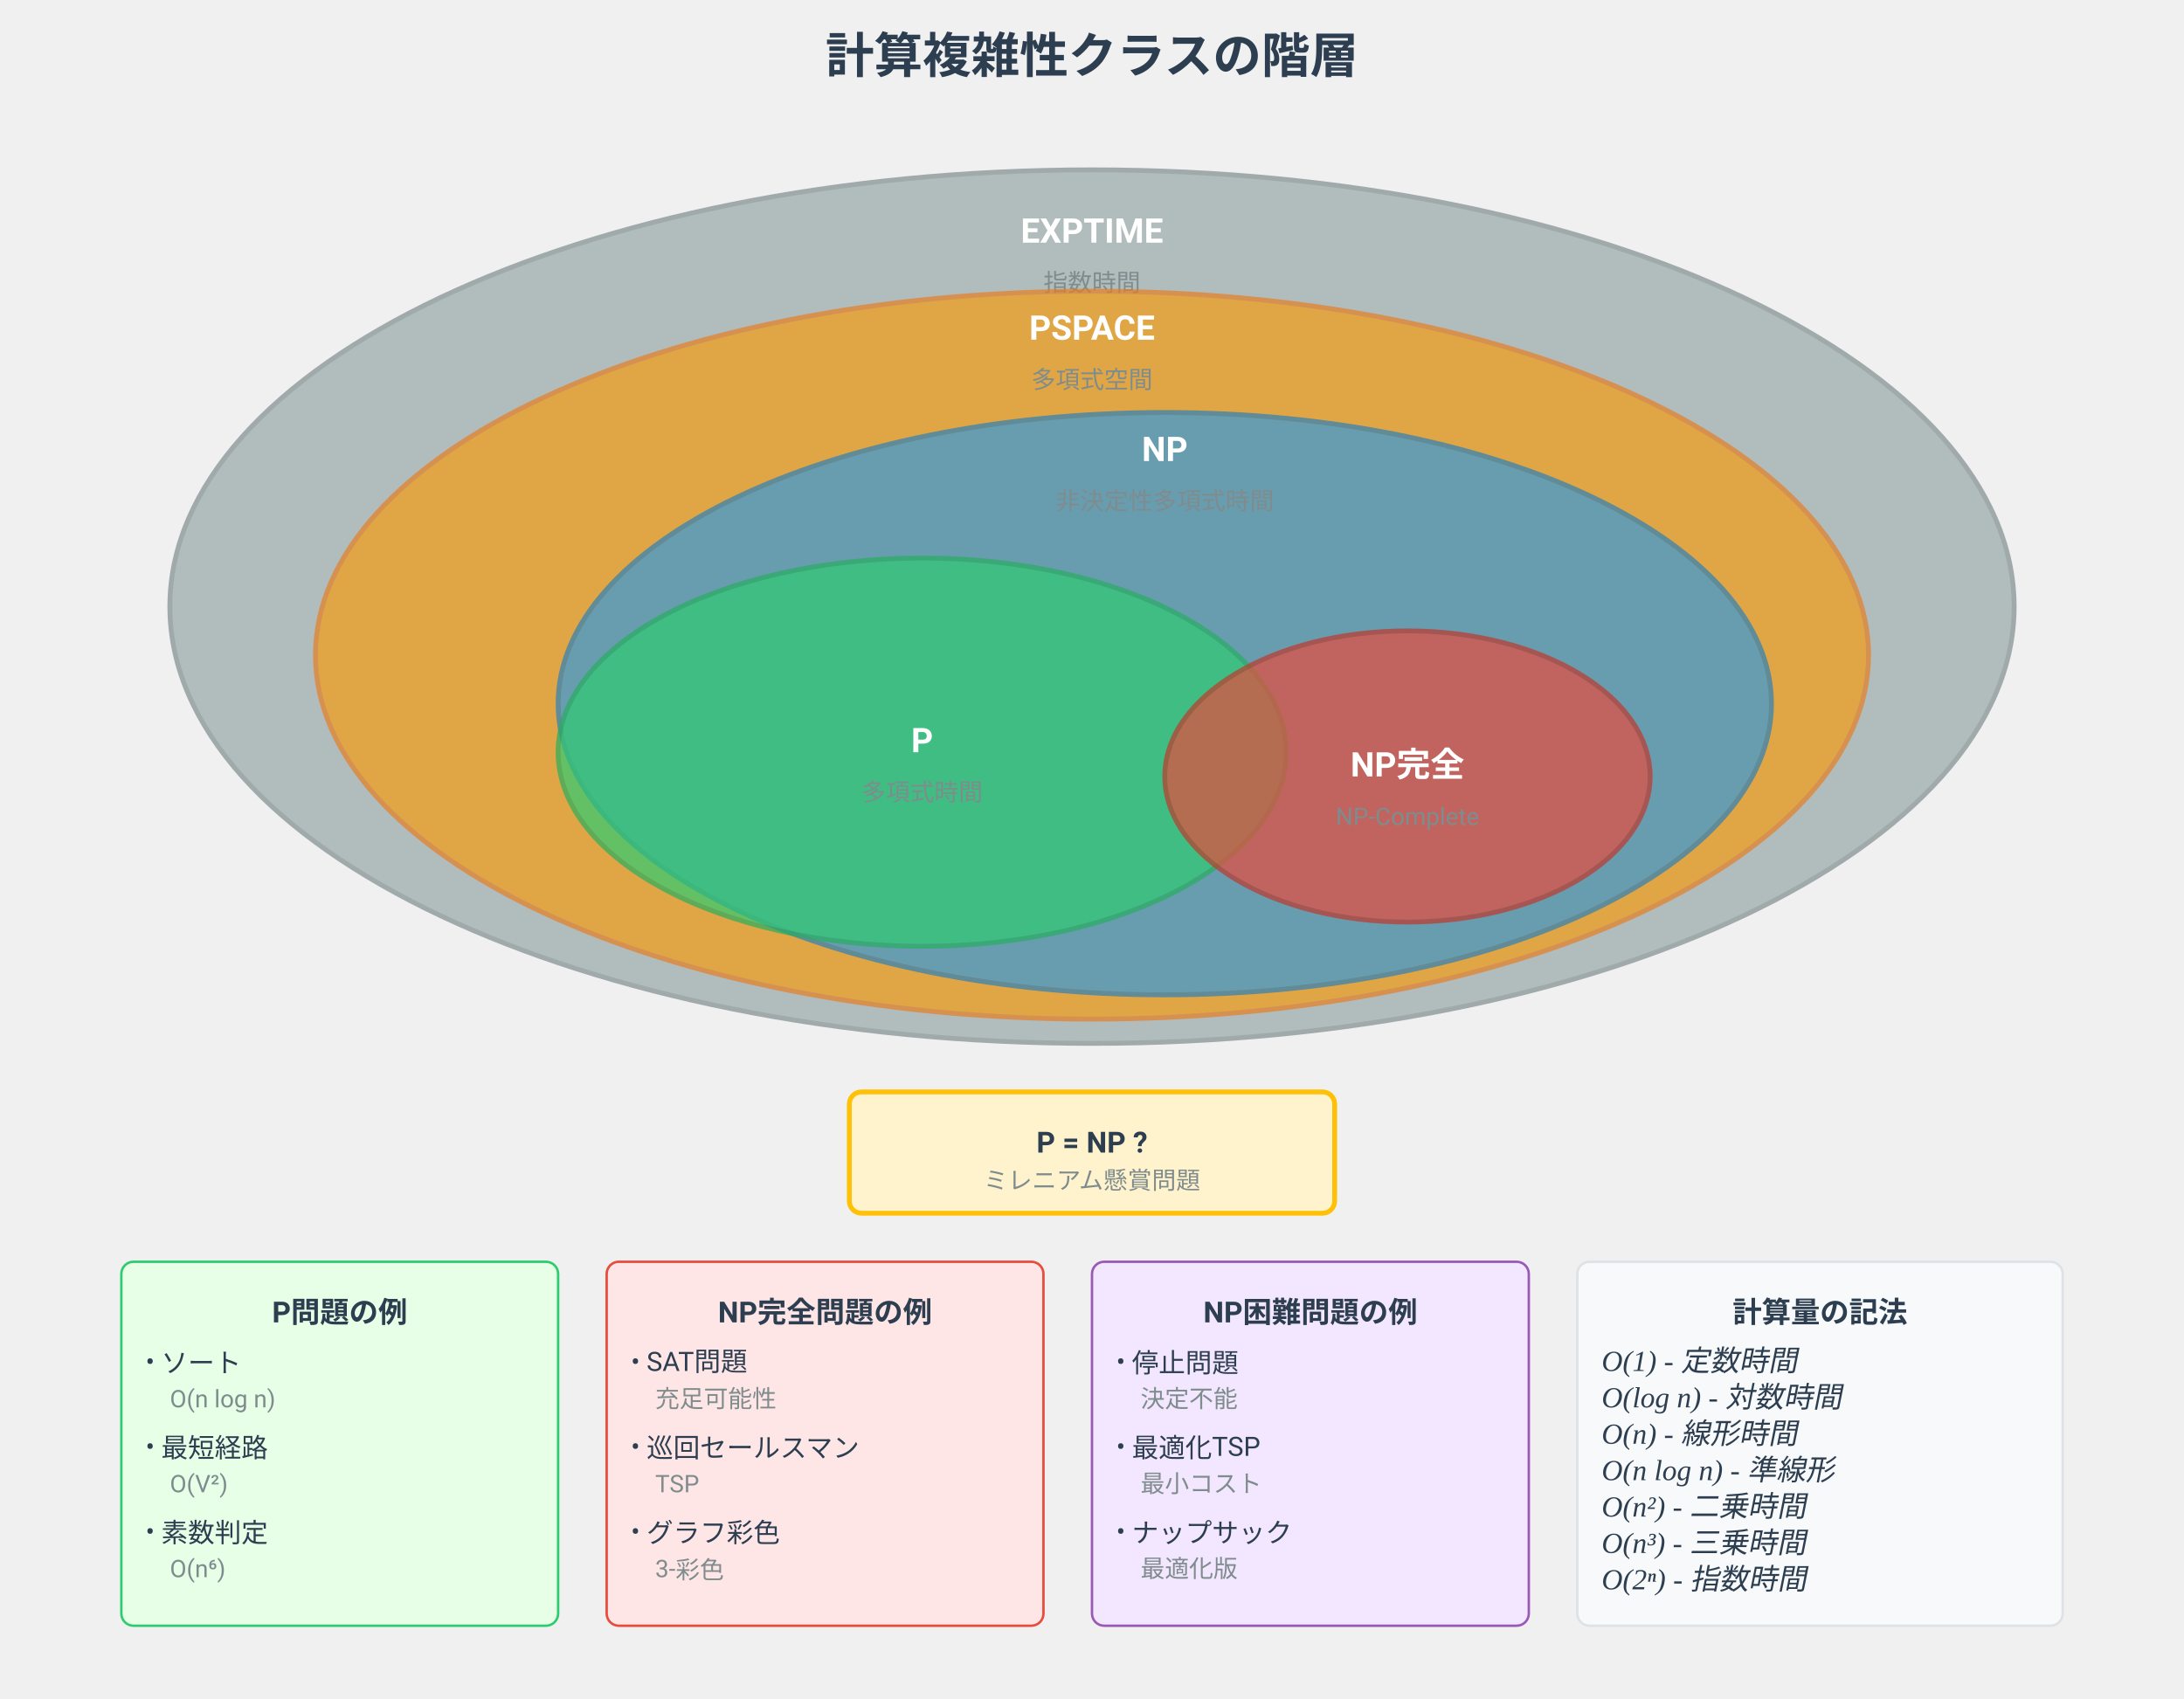
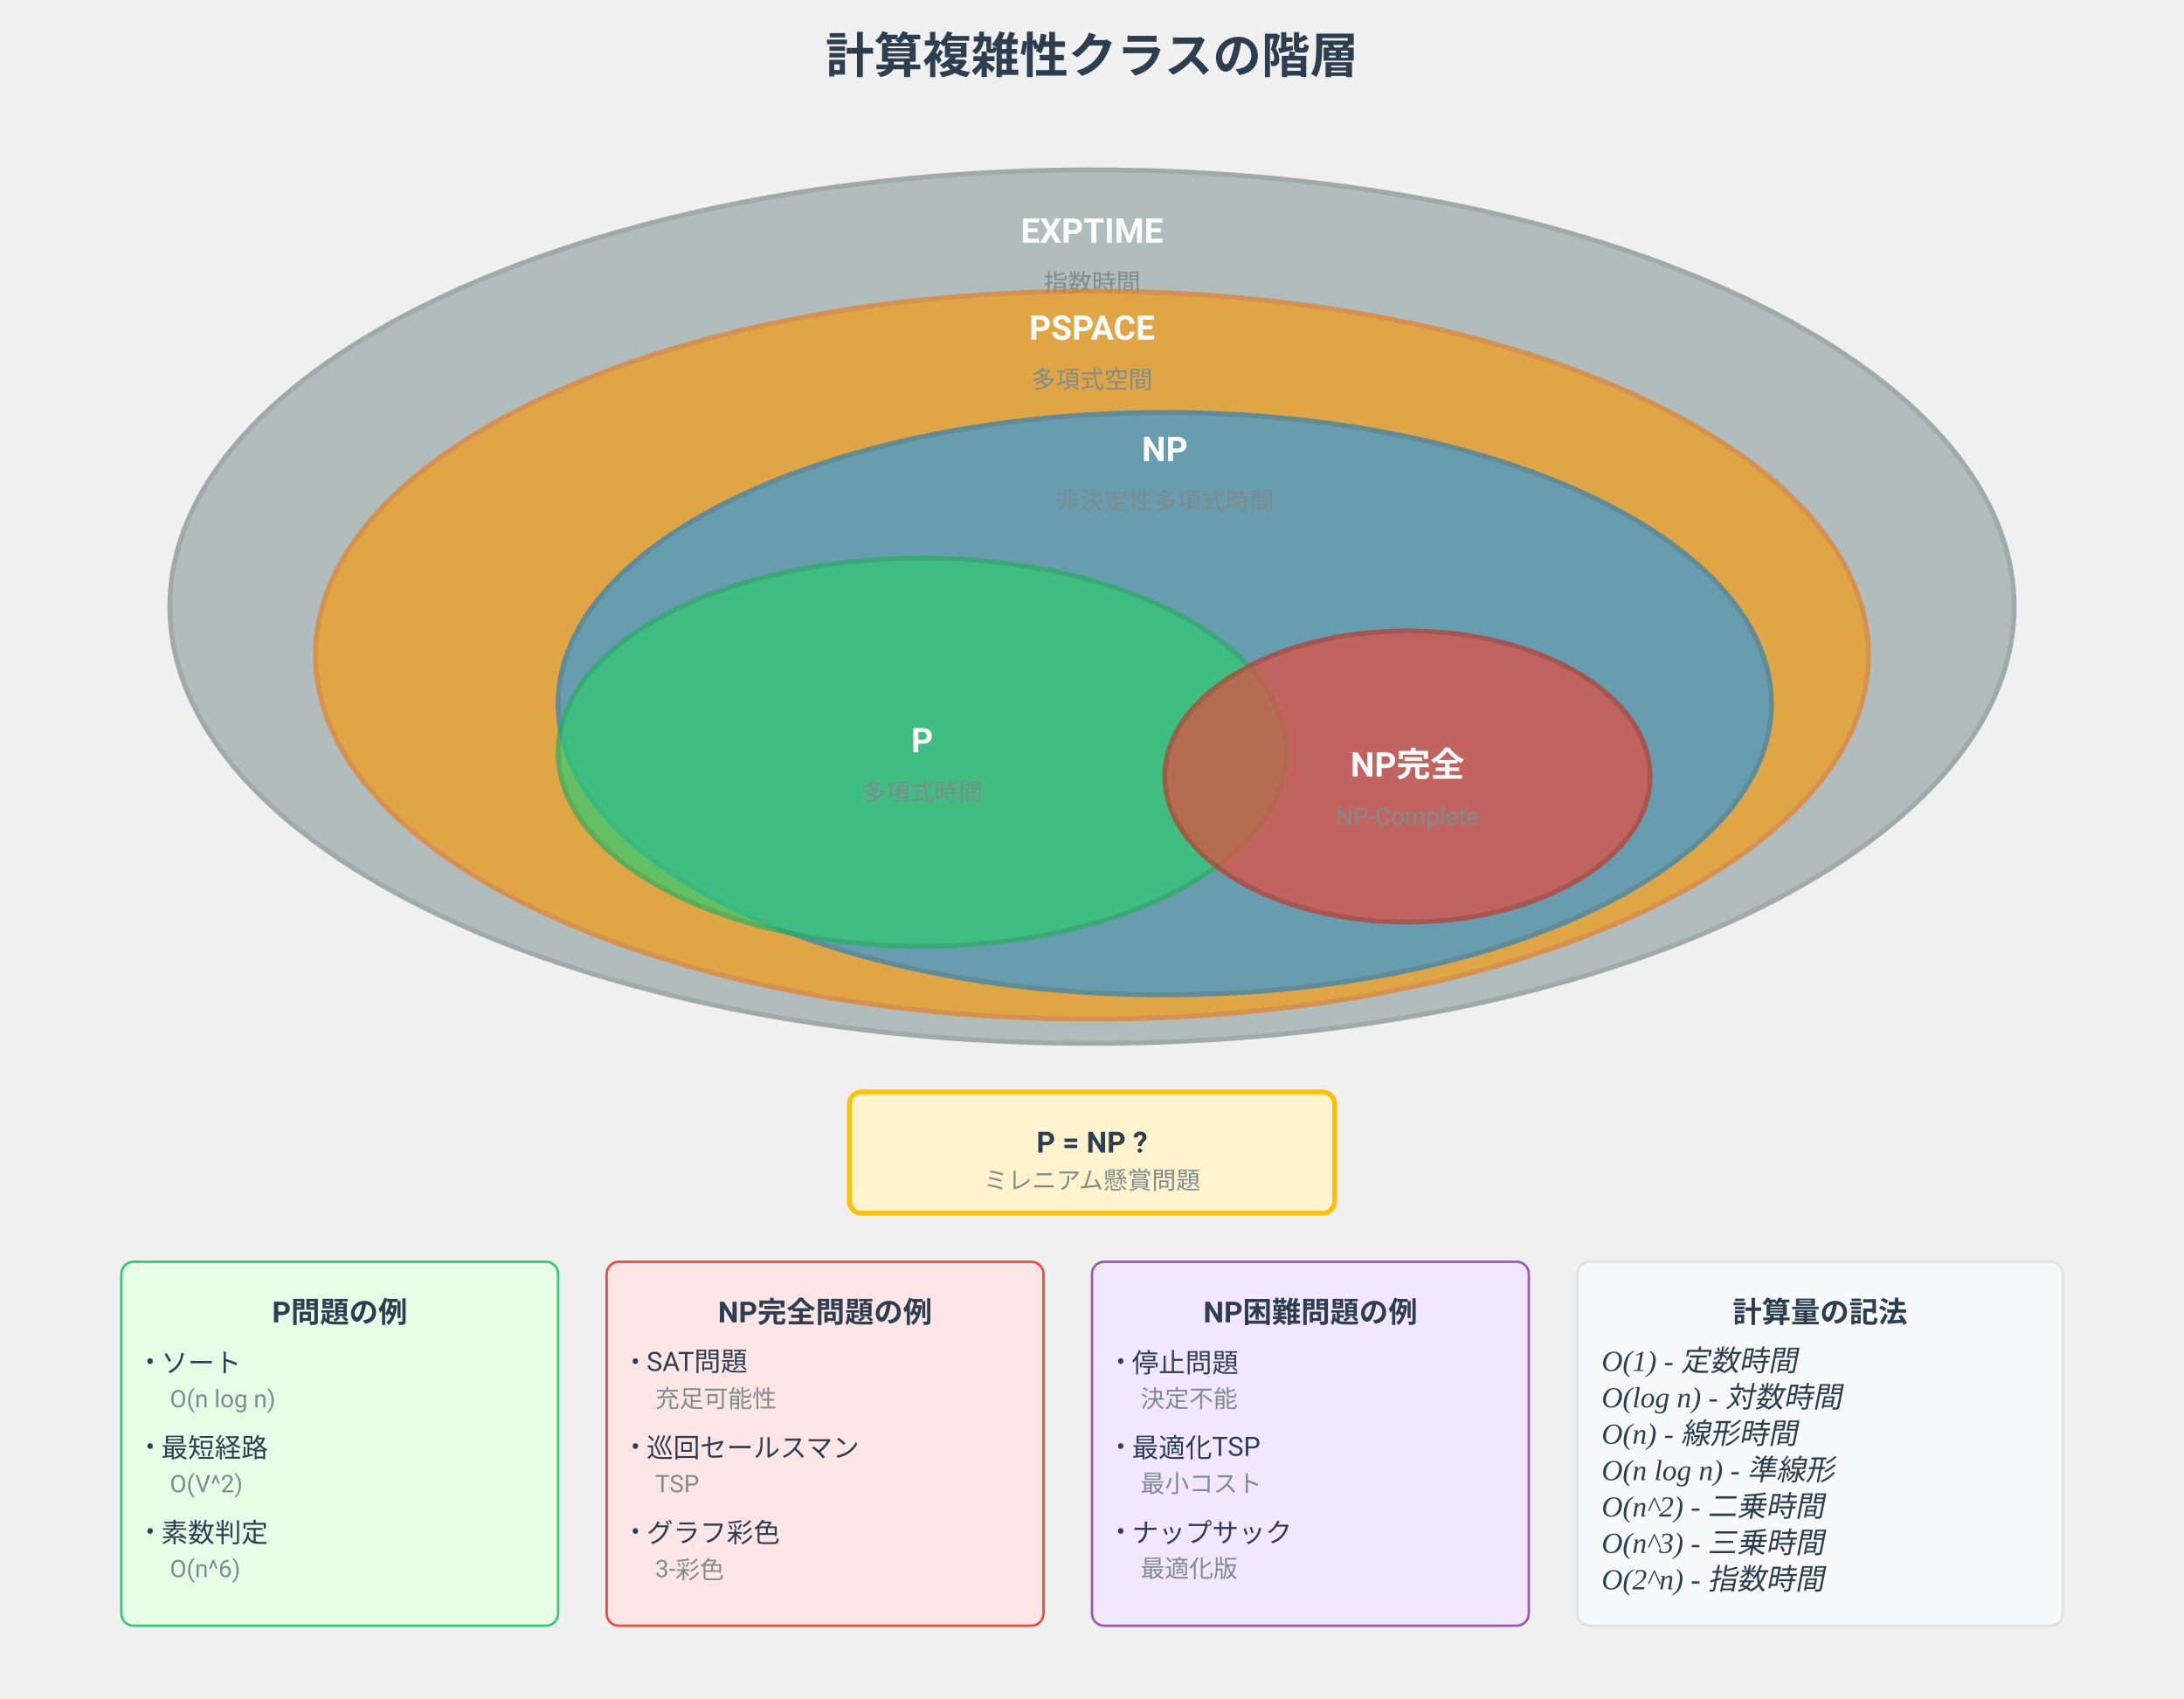
<svg xmlns="http://www.w3.org/2000/svg" width="900" height="700" viewBox="0 0 900 700" role="img" aria-labelledby="title desc">
  <defs>
    <style>
      .title { font-family: -apple-system, BlinkMacSystemFont, 'Segoe UI', Roboto, 'Helvetica Neue', Arial, 'Noto Sans', sans-serif, 'Apple Color Emoji', 'Segoe UI Emoji', 'Segoe UI Symbol', 'Noto Color Emoji'; font-size: 20px; font-weight: bold; fill: #2c3e50; }
      .class-title { font-family: -apple-system, BlinkMacSystemFont, 'Segoe UI', Roboto, 'Helvetica Neue', Arial, 'Noto Sans', sans-serif, 'Apple Color Emoji', 'Segoe UI Emoji', 'Segoe UI Symbol', 'Noto Color Emoji'; font-size: 14px; font-weight: bold; fill: #fff; }
      .section-title { font-family: -apple-system, BlinkMacSystemFont, 'Segoe UI', Roboto, 'Helvetica Neue', Arial, 'Noto Sans', sans-serif, 'Apple Color Emoji', 'Segoe UI Emoji', 'Segoe UI Symbol', 'Noto Color Emoji'; font-size: 12px; font-weight: bold; fill: #2c3e50; }
      .text-content { font-family: -apple-system, BlinkMacSystemFont, 'Segoe UI', Roboto, 'Helvetica Neue', Arial, 'Noto Sans', sans-serif, 'Apple Color Emoji', 'Segoe UI Emoji', 'Segoe UI Symbol', 'Noto Color Emoji'; font-size: 11px; fill: #2c3e50; }
      .small-text { font-family: -apple-system, BlinkMacSystemFont, 'Segoe UI', Roboto, 'Helvetica Neue', Arial, 'Noto Sans', sans-serif, 'Apple Color Emoji', 'Segoe UI Emoji', 'Segoe UI Symbol', 'Noto Color Emoji'; font-size: 10px; fill: #7f8c8d; }
      .math-text { font-family: 'Times New Roman', serif; font-size: 12px; fill: #2c3e50; font-style: italic; }
      .p-class { fill: #2ecc71; stroke: #27ae60; stroke-width: 2; opacity: 0.7; }
      .np-class { fill: #3498db; stroke: #2980b9; stroke-width: 2; opacity: 0.7; }
      .np-complete { fill: #e74c3c; stroke: #c0392b; stroke-width: 2; opacity: 0.7; }
      .np-hard { fill: #9b59b6; stroke: #8e44ad; stroke-width: 2; opacity: 0.7; }
      .pspace-class { fill: #f39c12; stroke: #e67e22; stroke-width: 2; opacity: 0.7; }
      .exptime-class { fill: #95a5a6; stroke: #7f8c8d; stroke-width: 2; opacity: 0.7; }
      .component { fill: #fff; stroke: #95a5a6; stroke-width: 1; }
      .inclusion-arrow { stroke: #34495e; stroke-width: 2; fill: none; marker-end: url(#arrowhead); }
    </style>
    <marker id="arrowhead" markerWidth="10" markerHeight="10" refX="9" refY="3" orient="auto">
      <polygon points="0 0, 10 3, 0 6" fill="#34495e" />
    </marker>
  </defs>
  <text x="450" y="30" class="title" text-anchor="middle">計算複雑性クラスの階層</text>
  <g id="hierarchy">
    <ellipse cx="450" cy="250" rx="380" ry="180" class="exptime-class" />
    <text x="450" y="100" class="class-title" text-anchor="middle">EXPTIME</text>
    <text x="450" y="120" class="small-text" text-anchor="middle">指数時間</text>
    <ellipse cx="450" cy="270" rx="320" ry="150" class="pspace-class" />
    <text x="450" y="140" class="class-title" text-anchor="middle">PSPACE</text>
    <text x="450" y="160" class="small-text" text-anchor="middle">多項式空間</text>
    <ellipse cx="480" cy="290" rx="250" ry="120" class="np-class" />
    <text x="480" y="190" class="class-title" text-anchor="middle">NP</text>
    <text x="480" y="210" class="small-text" text-anchor="middle">非決定性多項式時間</text>
    <ellipse cx="380" cy="310" rx="150" ry="80" class="p-class" />
    <text x="380" y="310" class="class-title" text-anchor="middle">P</text>
    <text x="380" y="330" class="small-text" text-anchor="middle">多項式時間</text>
    <ellipse cx="580" cy="320" rx="100" ry="60" class="np-complete" />
    <text x="580" y="320" class="class-title" text-anchor="middle">NP完全</text>
    <text x="580" y="340" class="small-text" text-anchor="middle">NP-Complete</text>
  </g>
  <g id="pvsnp">
    <rect x="350" y="450" width="200" height="50" fill="#fff3cd" stroke="#ffc107" stroke-width="2" rx="5" />
    <text x="450" y="475" class="section-title" text-anchor="middle">P = NP ?</text>
    <text x="450" y="490" class="small-text" text-anchor="middle">ミレニアム懸賞問題</text>
  </g>
  <g id="problems">
    <rect x="50" y="520" width="180" height="150" fill="#e6ffe6" stroke="#2ecc71" stroke-width="1" rx="5" />
    <text x="140" y="545" class="section-title" text-anchor="middle">P問題の例</text>
    <text x="60" y="565" class="text-content">• ソート</text>
    <text x="70" y="580" class="small-text">O(n log n)</text>
    <text x="60" y="600" class="text-content">• 最短経路</text>
-     <text x="70" y="615" class="small-text">O(V²)</text>
+     <text x="70" y="615" class="small-text">O(V^2)</text>
    <text x="60" y="635" class="text-content">• 素数判定</text>
-     <text x="70" y="650" class="small-text">O(n⁶)</text>
+     <text x="70" y="650" class="small-text">O(n^6)</text>
    <rect x="250" y="520" width="180" height="150" fill="#ffe6e6" stroke="#e74c3c" stroke-width="1" rx="5" />
    <text x="340" y="545" class="section-title" text-anchor="middle">NP完全問題の例</text>
    <text x="260" y="565" class="text-content">• SAT問題</text>
    <text x="270" y="580" class="small-text">充足可能性</text>
    <text x="260" y="600" class="text-content">• 巡回セールスマン</text>
    <text x="270" y="615" class="small-text">TSP</text>
    <text x="260" y="635" class="text-content">• グラフ彩色</text>
    <text x="270" y="650" class="small-text">3-彩色</text>
    <rect x="450" y="520" width="180" height="150" fill="#f3e6ff" stroke="#9b59b6" stroke-width="1" rx="5" />
    <text x="540" y="545" class="section-title" text-anchor="middle">NP困難問題の例</text>
    <text x="460" y="565" class="text-content">• 停止問題</text>
    <text x="470" y="580" class="small-text">決定不能</text>
    <text x="460" y="600" class="text-content">• 最適化TSP</text>
    <text x="470" y="615" class="small-text">最小コスト</text>
    <text x="460" y="635" class="text-content">• ナップサック</text>
    <text x="470" y="650" class="small-text">最適化版</text>
    <rect x="650" y="520" width="200" height="150" fill="#f8f9fa" stroke="#dee2e6" stroke-width="1" rx="5" />
    <text x="750" y="545" class="section-title" text-anchor="middle">計算量の記法</text>
    <text x="660" y="565" class="math-text">O(1) - 定数時間</text>
    <text x="660" y="580" class="math-text">O(log n) - 対数時間</text>
    <text x="660" y="595" class="math-text">O(n) - 線形時間</text>
    <text x="660" y="610" class="math-text">O(n log n) - 準線形</text>
-     <text x="660" y="625" class="math-text">O(n²) - 二乗時間</text>
-     <text x="660" y="640" class="math-text">O(n³) - 三乗時間</text>
-     <text x="660" y="655" class="math-text">O(2ⁿ) - 指数時間</text>
+     <text x="660" y="625" class="math-text">O(n^2) - 二乗時間</text>
+     <text x="660" y="640" class="math-text">O(n^3) - 三乗時間</text>
+     <text x="660" y="655" class="math-text">O(2^n) - 指数時間</text>
  </g>
</svg>
